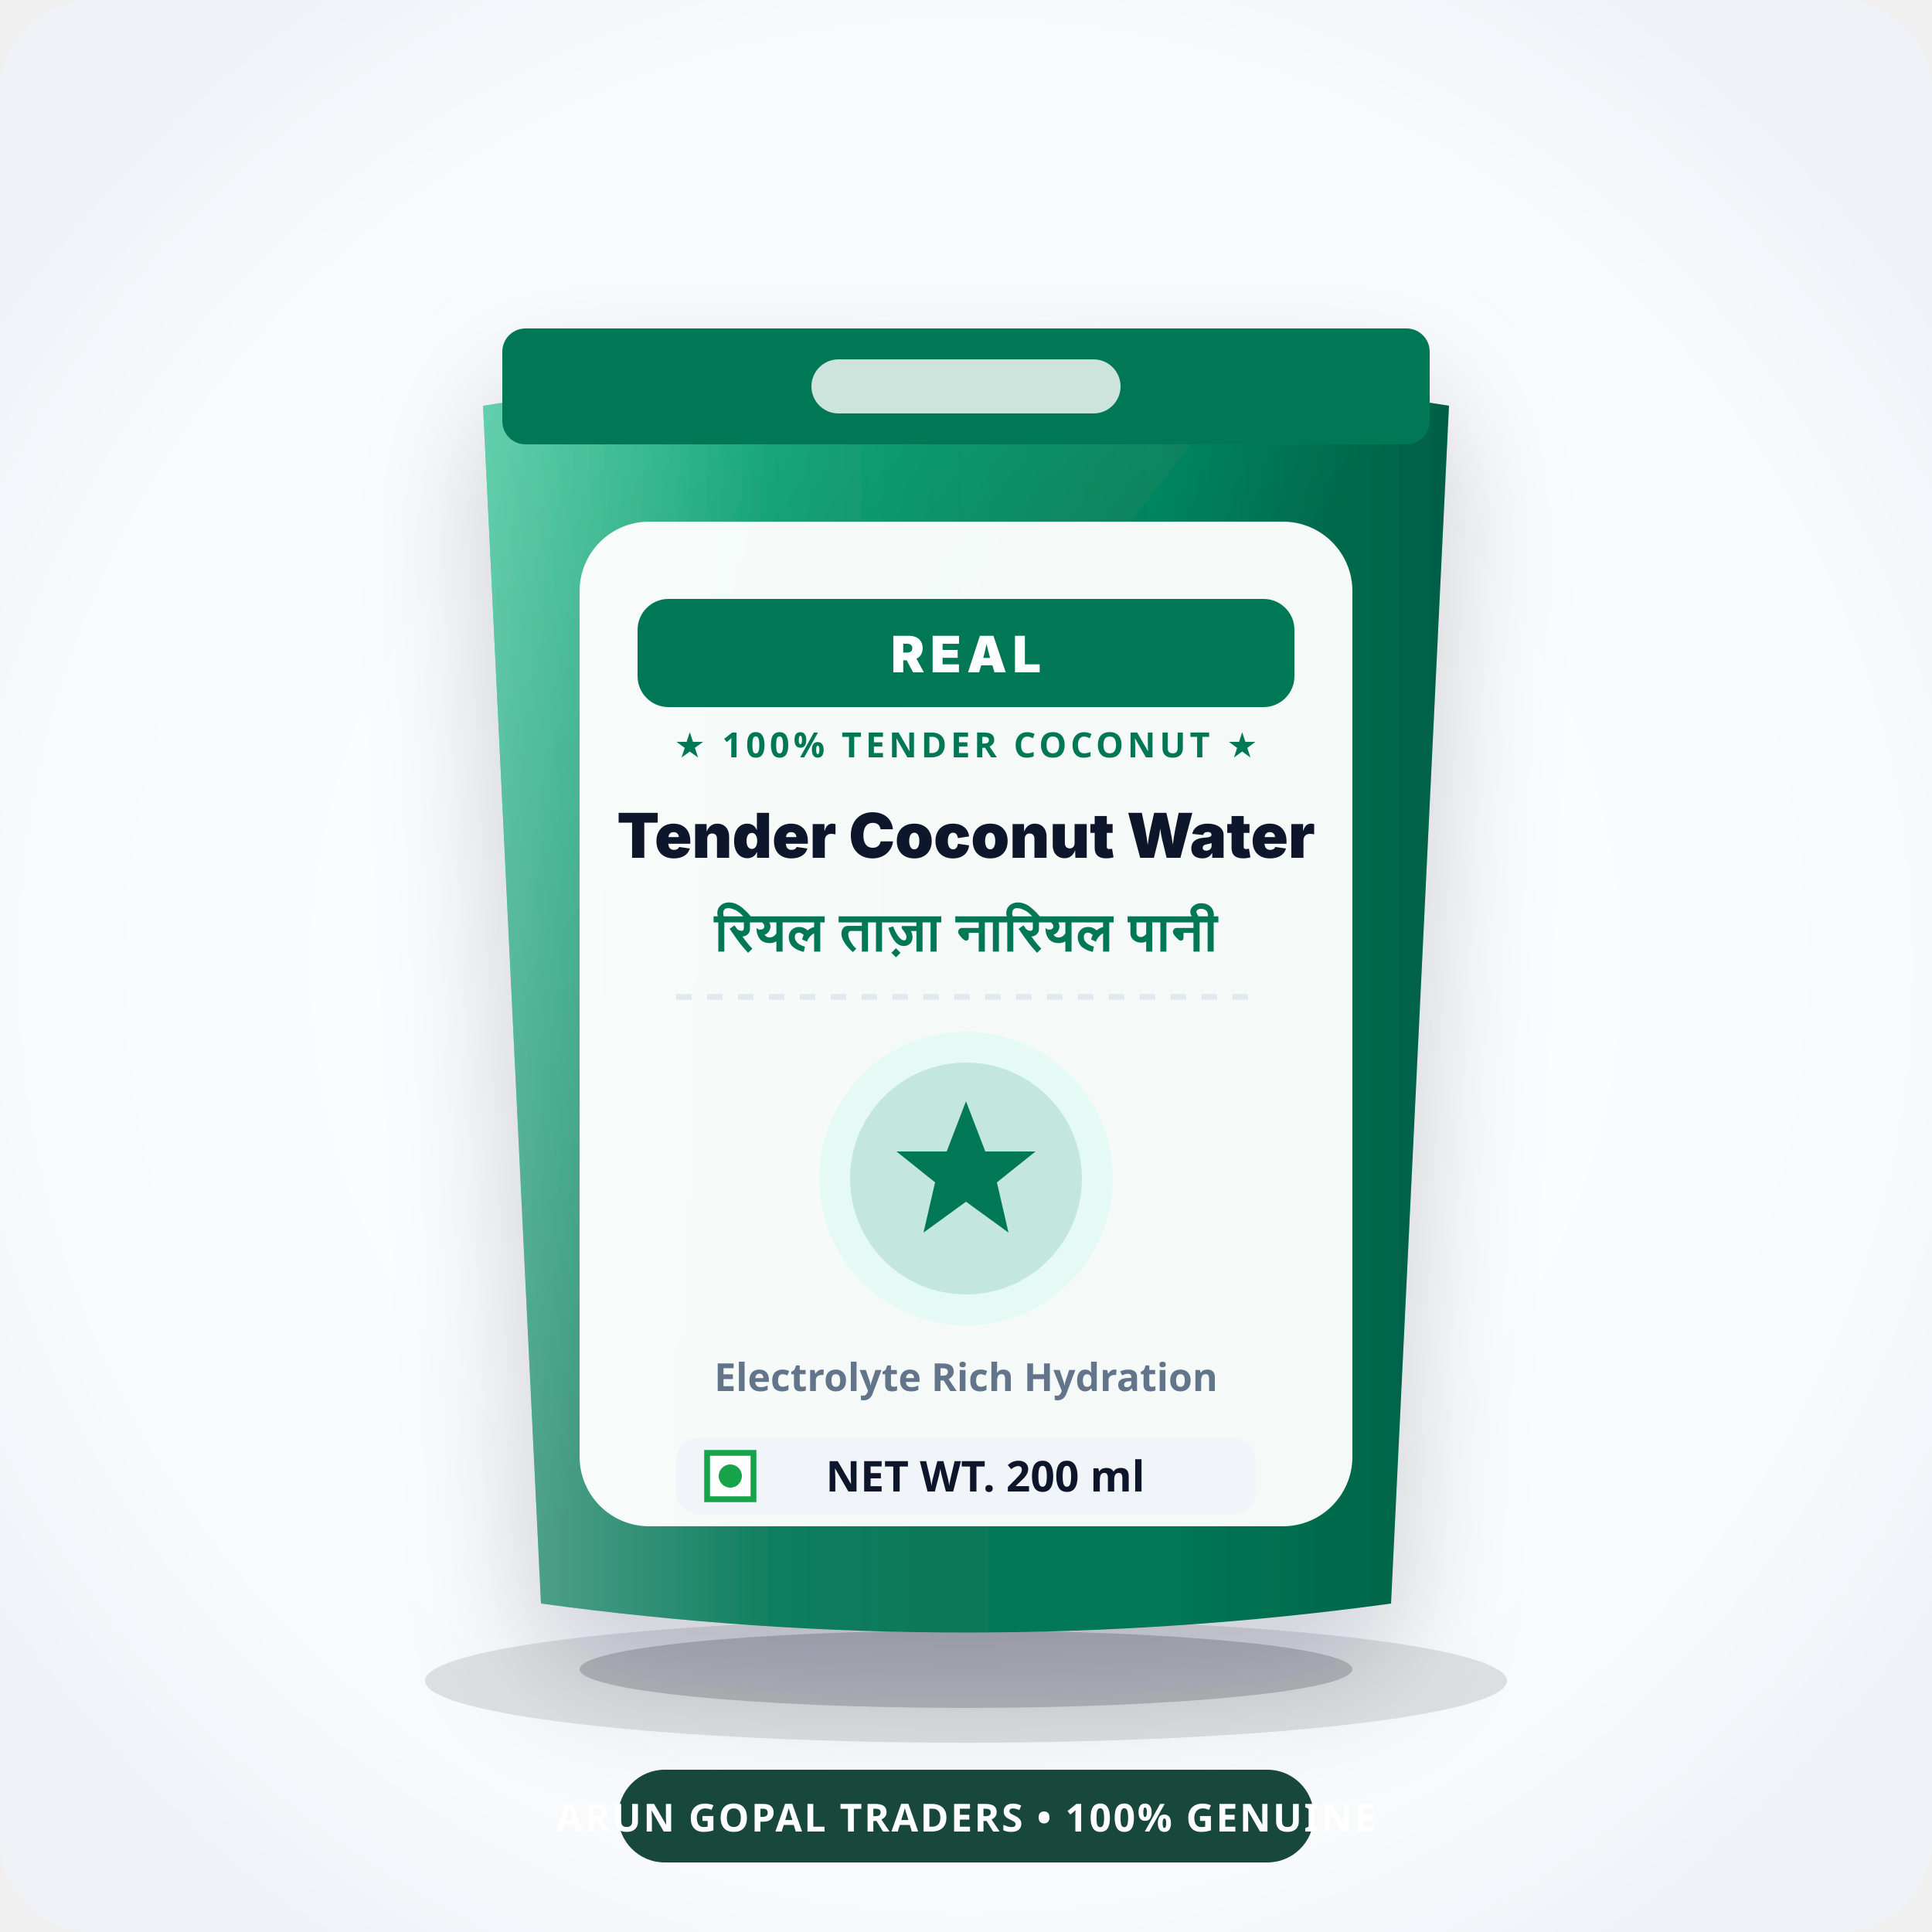
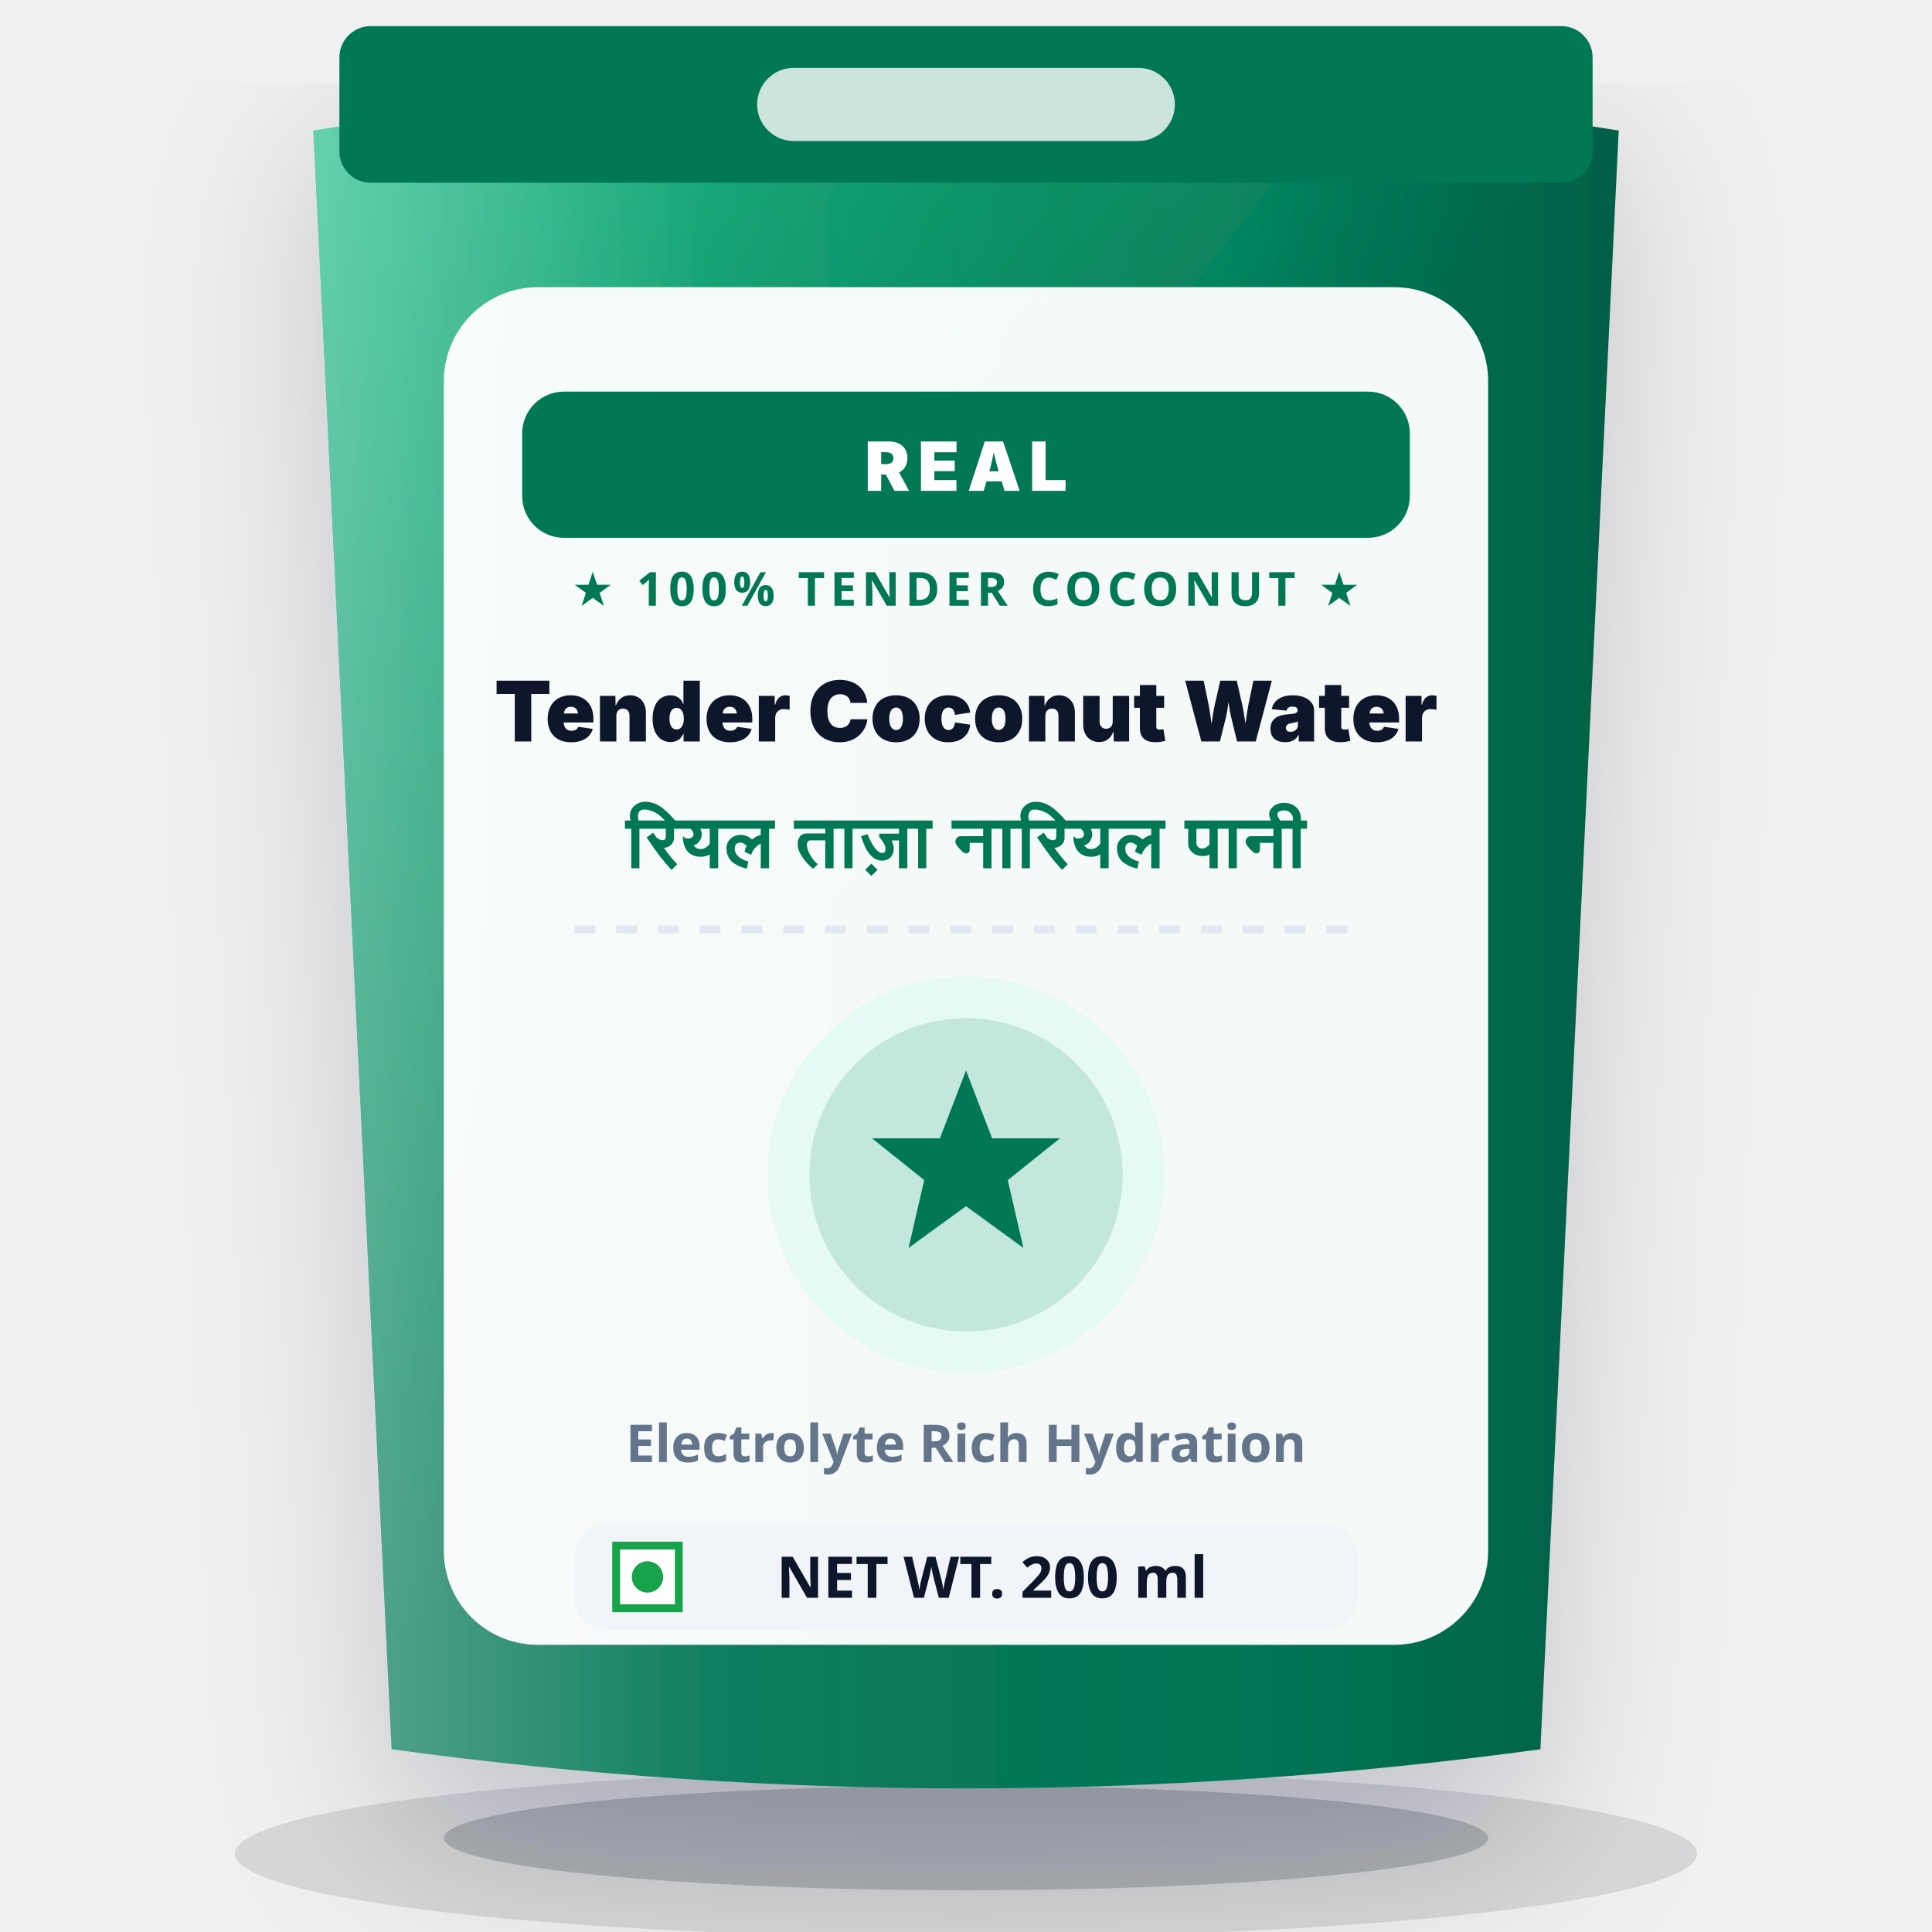
- <svg xmlns="http://www.w3.org/2000/svg" viewBox="0 0 500 500" width="500" height="500">
+ <svg xmlns="http://www.w3.org/2000/svg" viewBox="110 80 280 370" width="500" height="500">
  <defs>
    <radialGradient id="bgGrad" cx="50%" cy="50%" r="60%">
      <stop offset="0%" stop-color="#FFFFFF" />
      <stop offset="80%" stop-color="#F8FAFC" />
      <stop offset="100%" stop-color="#EFF3F8" />
    </radialGradient>
    <linearGradient id="packGrad_coconutwatersvg" x1="0%" y1="0%" x2="100%" y2="100%">
      <stop offset="0%" stop-color="#10B981" />
      <stop offset="50%" stop-color="#047857" />
      <stop offset="100%" stop-color="#047857" />
    </linearGradient>
    <linearGradient id="sheen" x1="0%" y1="0%" x2="100%" y2="0%">
      <stop offset="0%" stop-color="#FFFFFF" stop-opacity="0.35" />
      <stop offset="30%" stop-color="#FFFFFF" stop-opacity="0.05" />
      <stop offset="70%" stop-color="#000000" stop-opacity="0" />
      <stop offset="100%" stop-color="#000000" stop-opacity="0.2" />
    </linearGradient>
    <filter id="softShadow" x="-20%" y="-20%" width="140%" height="150%">
      <feDropShadow dx="0" dy="16" stdDeviation="16" flood-color="#0F172A" flood-opacity="0.18" />
    </filter>
  </defs>
-   <rect width="500" height="500" rx="24" fill="url(#bgGrad)" />
  <ellipse cx="250" cy="435" rx="140" ry="16" fill="#0F172A" opacity="0.12" />
  <ellipse cx="250" cy="432" rx="100" ry="10" fill="#0F172A" opacity="0.20" />
  <g filter="url(#softShadow)">
    <path d="M 125 105 Q 250 85 375 105 L 360 415 Q 250 430 140 415 Z" fill="url(#packGrad_coconutwatersvg)" />
    <path d="M 125 105 Q 250 85 375 105 L 360 415 Q 250 430 140 415 Z" fill="url(#sheen)" />
    <rect x="130" y="85" width="240" height="30" rx="6" fill="#047857" />
    <rect x="210" y="93" width="80" height="14" rx="7" fill="#FFFFFF" opacity="0.8" />
    <rect x="150" y="135" width="200" height="260" rx="18" fill="#FFFFFF" opacity="0.96" />
    <rect x="165" y="155" width="170" height="28" rx="8" fill="#047857" />
    <text x="250" y="174" text-anchor="middle" fill="#FFFFFF" font-family="system-ui, -apple-system, BlinkMacSystemFont, sans-serif" font-weight="900" font-size="13" letter-spacing="1.5">
      REAL
    </text>
    <text x="250" y="196" text-anchor="middle" fill="#047857" font-family="system-ui, sans-serif" font-weight="800" font-size="9" letter-spacing="1">
      ★ 100% TENDER COCONUT ★
    </text>
    <text x="250" y="222" text-anchor="middle" fill="#0F172A" font-family="system-ui, -apple-system, BlinkMacSystemFont, sans-serif" font-weight="900" font-size="16">
      Tender Coconut Water
    </text>
    <text x="250" y="246" text-anchor="middle" fill="#047857" font-family="system-ui, -apple-system, BlinkMacSystemFont, sans-serif" font-weight="700" font-size="14">
      रियल ताज़ा नारियल पानी
    </text>
    <line x1="175" y1="258" x2="325" y2="258" stroke="#E2E8F0" stroke-width="1.5" stroke-dasharray="4,4" />
    <circle cx="250" cy="305" r="38" fill="#CCFBF1" opacity="0.4" />
    <circle cx="250" cy="305" r="30" fill="#047857" opacity="0.15" />
    <polygon points="250,285 255,298 268,298 258,306 261,319 250,311 239,319 242,306 232,298 245,298" fill="#047857" />
    <text x="250" y="360" text-anchor="middle" fill="#64748B" font-family="system-ui, sans-serif" font-weight="600" font-size="10">
      Electrolyte Rich Hydration
    </text>
    <rect x="175" y="372" width="150" height="20" rx="6" fill="#F1F5F9" />
    <rect x="183" y="376" width="12" height="12" fill="#FFFFFF" stroke="#16A34A" stroke-width="1.5" />
    <circle cx="189" cy="382" r="3" fill="#16A34A" />
    <text x="255" y="386" text-anchor="middle" fill="#0F172A" font-family="system-ui, sans-serif" font-weight="800" font-size="11">
      NET WT. 200 ml
    </text>
  </g>
-   <rect x="160" y="458" width="180" height="24" rx="12" fill="#18483B" />
-   <text x="250" y="474" text-anchor="middle" fill="#FFFFFF" font-family="system-ui, sans-serif" font-weight="800" font-size="10" letter-spacing="0.5">
-     ARUN GOPAL TRADERS • 100% GENUINE
-   </text>
</svg>
